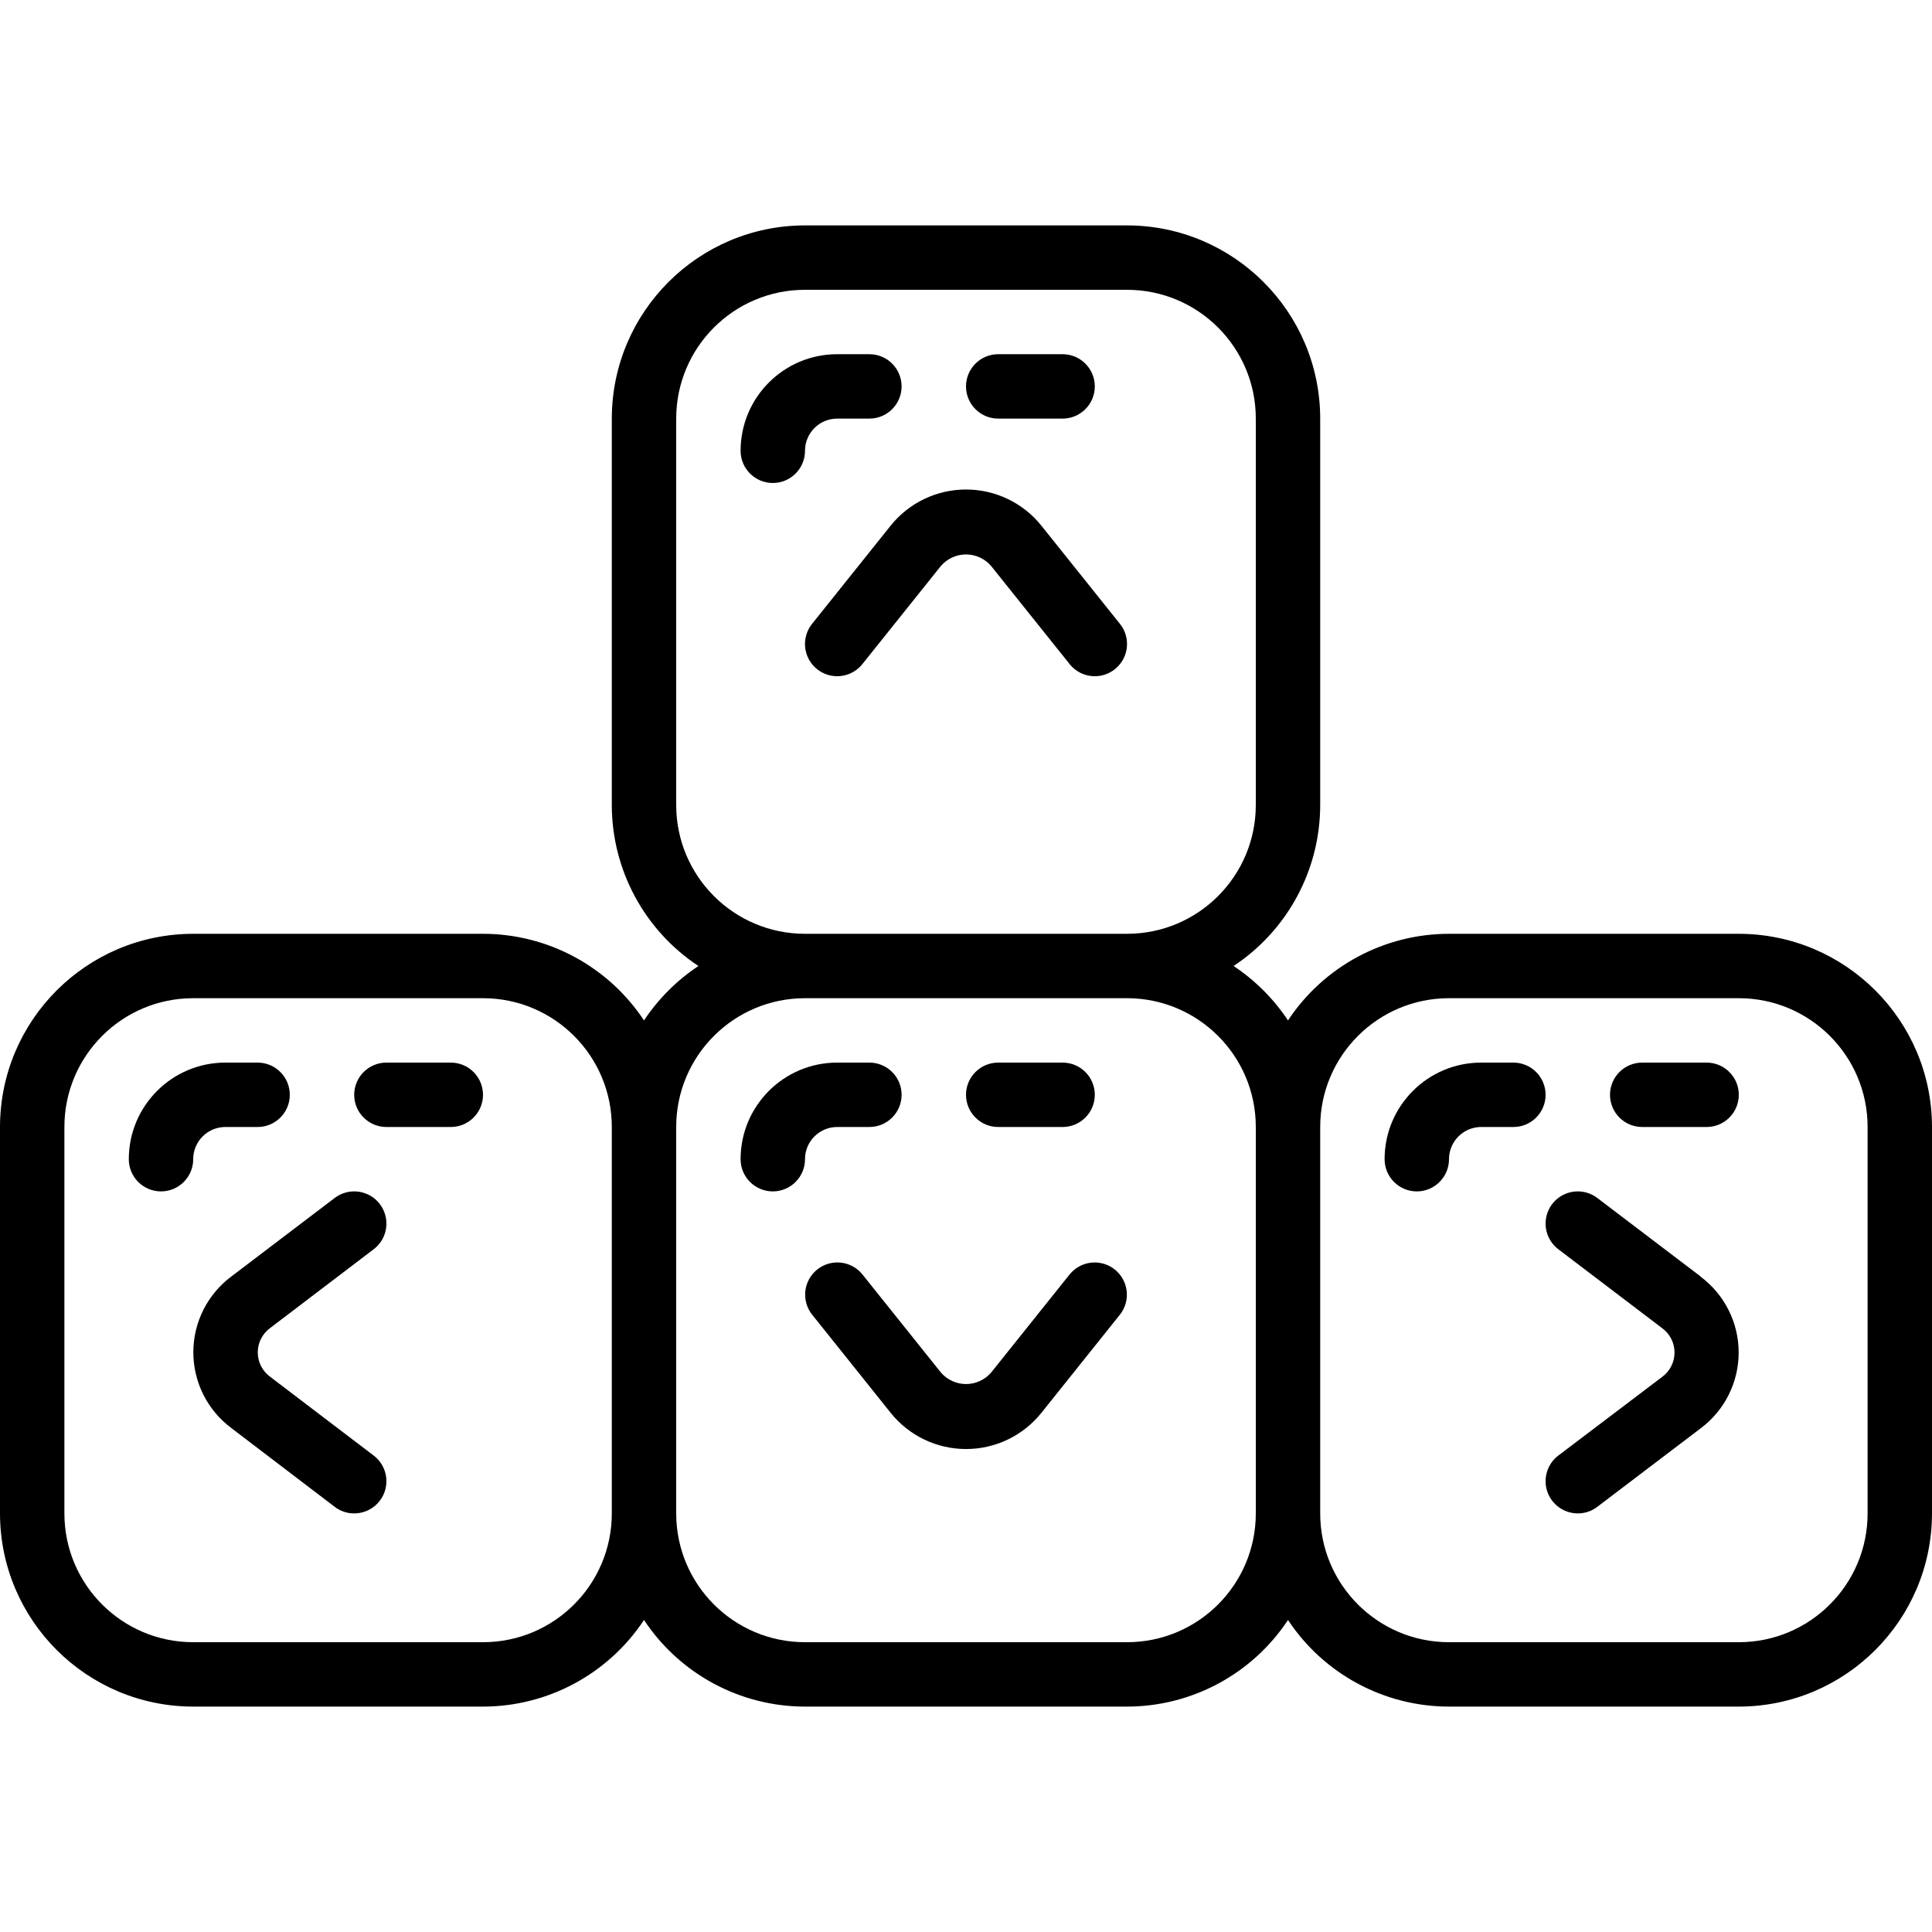
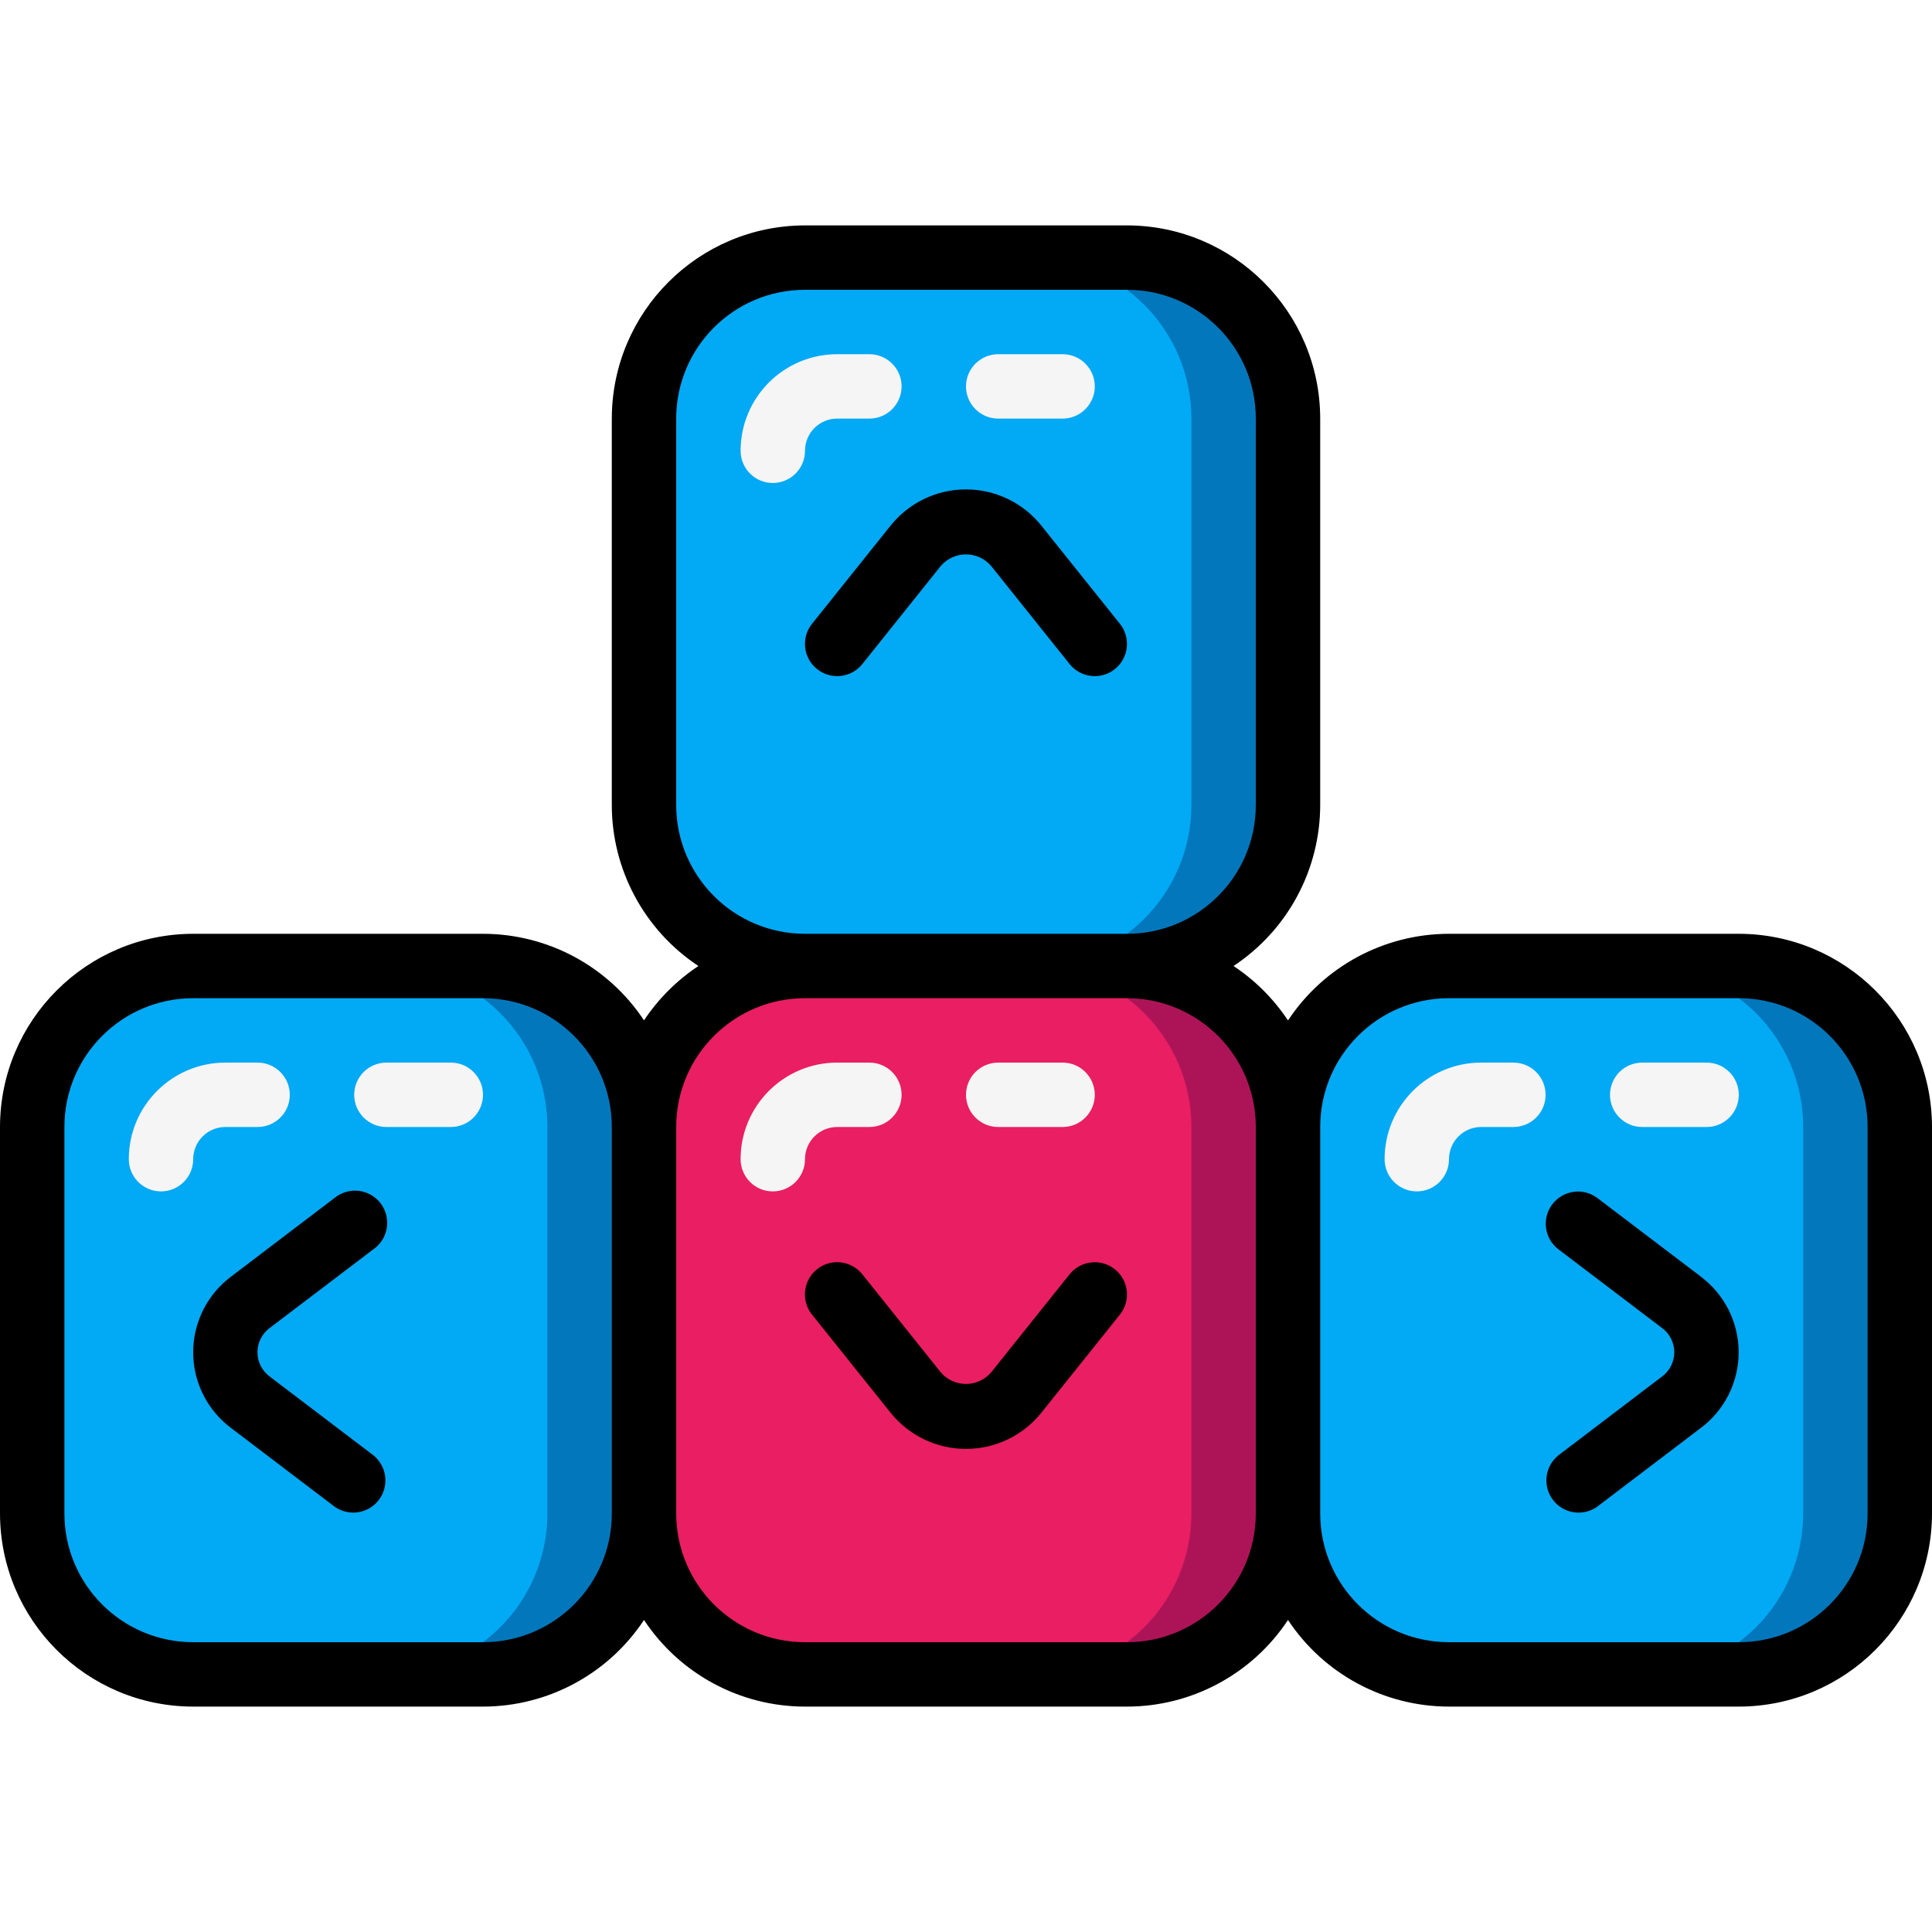
<svg xmlns="http://www.w3.org/2000/svg" height="512" viewBox="0 0 60 46" width="512">
  <g id="Page-1" fill="none" fill-rule="evenodd">
-     <g id="039---Cursor-Keyboard" fill="rgb(0,0,0)" fill-rule="nonzero">
-       <path id="Shape" d="m26 6h1c.552 0 1-.448 1-1s-.448-1-1-1h-1c-1.657 0-3 1.343-3 3 0 .552.448 1 1 1s1-.448 1-1 .448-1 1-1z" />
-       <path id="Shape" d="m54 22h-9c-2.012.001-3.89 1.012-5 2.69-.445-.67-1.02-1.245-1.69-1.69 1.678-1.11 2.689-2.988 2.69-5v-12c-.003-3.312-2.688-5.997-6-6h-10c-3.312.003-5.997 2.688-6 6v12c.001 2.012 1.012 3.89 2.69 5-.67.445-1.245 1.02-1.69 1.69-1.11-1.678-2.988-2.689-5-2.69h-9c-3.312.003-5.997 2.688-6 6v12c.003 3.312 2.688 5.997 6 6h9c2.012-.001 3.89-1.012 5-2.69 1.11 1.678 2.988 2.689 5 2.69h10c2.012-.001 3.89-1.012 5-2.69 1.11 1.678 2.988 2.689 5 2.69h9c3.312-.003 5.997-2.688 6-6v-12c-.003-3.312-2.688-5.997-6-6zm-33-4v-12c0-2.209 1.791-4 4-4h10c2.209 0 4 1.791 4 4v12c0 2.209-1.791 4-4 4h-10c-2.209 0-4-1.791-4-4zm-6 26h-9c-2.209 0-4-1.791-4-4v-12c0-2.209 1.791-4 4-4h9c2.209 0 4 1.791 4 4v12c0 2.209-1.791 4-4 4zm20 0h-10c-2.209 0-4-1.791-4-4v-12c0-2.209 1.791-4 4-4h10c2.209 0 4 1.791 4 4v12c0 2.209-1.791 4-4 4zm23-4c0 2.209-1.791 4-4 4h-9c-2.209 0-4-1.791-4-4v-12c0-2.209 1.791-4 4-4h9c2.209 0 4 1.791 4 4z" />
-       <path id="Shape" d="m31 6h2c.552 0 1-.448 1-1s-.448-1-1-1h-2c-.552 0-1 .448-1 1s.448 1 1 1z" />
-       <path id="Shape" d="m26 28h1c.552 0 1-.448 1-1s-.448-1-1-1h-1c-1.657 0-3 1.343-3 3 0 .552.448 1 1 1s1-.448 1-1 .448-1 1-1z" />
-       <path id="Shape" d="m31 28h2c.552 0 1-.448 1-1s-.448-1-1-1h-2c-.552 0-1 .448-1 1s.448 1 1 1z" />
-       <path id="Shape" d="m7 28h1c.552 0 1-.448 1-1s-.448-1-1-1h-1c-1.657 0-3 1.343-3 3 0 .552.448 1 1 1s1-.448 1-1 .448-1 1-1z" />
-       <path id="Shape" d="m14 26h-2c-.552 0-1 .448-1 1s.448 1 1 1h2c.552 0 1-.448 1-1s-.448-1-1-1z" />
-       <path id="Shape" d="m47 26h-1c-1.657 0-3 1.343-3 3 0 .552.448 1 1 1s1-.448 1-1 .448-1 1-1h1c.552 0 1-.448 1-1s-.448-1-1-1z" />
-       <path id="Shape" d="m53 26h-2c-.552 0-1 .448-1 1s.448 1 1 1h2c.552 0 1-.448 1-1s-.448-1-1-1z" />
-       <path id="Shape" d="m32.343 9.328c-.569-.712-1.431-1.126-2.343-1.126s-1.774.414-2.343 1.126l-2.438 3.047c-.223.279-.281.656-.151.989.13.333.428.571.781.625.353.054.708-.085.932-.364l2.439-3.048c.195-.227.48-.358.78-.358s.585.131.78.358l2.439 3.048c.223.279.578.418.932.364.353-.054.651-.292.781-.625s.073-.71-.151-.989z" />
-       <path id="Shape" d="m33.219 32.577-2.438 3.048c-.196.227-.481.358-.78.358s-.585-.131-.78-.358l-2.439-3.048c-.346-.427-.972-.495-1.402-.152-.429.343-.501.969-.16 1.401l2.439 3.049c.569.712 1.431 1.126 2.342 1.126s1.773-.414 2.342-1.126l2.438-3.048c.341-.432.269-1.057-.16-1.401-.429-.343-1.056-.276-1.402.152z" />
-       <path id="Shape" d="m11.6 31.8c.286-.214.436-.565.393-.92-.043-.355-.271-.66-.6-.8s-.707-.095-.993.12l-3.21 2.438c-.746.554-1.186 1.429-1.186 2.358s.44 1.804 1.186 2.358l3.21 2.446c.173.131.383.201.6.2.43 0 .813-.275.949-.684.136-.408-.004-.858-.349-1.116l-3.2-2.435c-.248-.176-.395-.461-.395-.765s.147-.589.395-.765z" />
-       <path id="Shape" d="m52.814 32.642-3.214-2.442c-.286-.214-.664-.26-.993-.12-.329.14-.557.445-.6.8-.043.355.107.705.393.92l3.209 2.439c.248.176.395.461.395.765s-.147.589-.395.765l-3.209 2.431c-.344.258-.485.708-.349 1.116.136.408.518.684.949.684.217.001.427-.069.6-.2l3.21-2.438c.746-.554 1.186-1.429 1.186-2.358s-.44-1.804-1.186-2.358z" />
+     <g id="039---Cursor-Keyboard" fill-rule="nonzero">
+       <rect id="Rectangle-path" fill="#02a9f4" height="22" rx="5" width="19" x="1" y="23" />
+       <path id="Shape" d="m15 23h-3c2.761 0 5 2.239 5 5v12c0 2.761-2.239 5-5 5h3c2.761 0 5-2.239 5-5v-12c0-2.761-2.239-5-5-5z" fill="#0377bc" />
+       <rect id="Rectangle-path" fill="#e91e63" height="22" rx="5" width="20" x="20" y="23" />
+       <path id="Shape" d="m35 23h-3c2.761 0 5 2.239 5 5v12c0 2.761-2.239 5-5 5h3c2.761 0 5-2.239 5-5v-12c0-2.761-2.239-5-5-5z" fill="#ad1457" />
+       <rect id="Rectangle-path" fill="#02a9f4" height="22" rx="5" width="20" x="20" y="1" />
+       <path id="Shape" d="m35 1h-3c2.761 0 5 2.239 5 5v12c0 2.761-2.239 5-5 5h3c2.761 0 5-2.239 5-5v-12c0-2.761-2.239-5-5-5z" fill="#0377bc" />
+       <g fill="#f5f5f5">
+         <path id="Shape" d="m24 8c-.552 0-1-.448-1-1 0-1.657 1.343-3 3-3h1c.552 0 1 .448 1 1s-.448 1-1 1h-1c-.552 0-1 .448-1 1 0 .265-.105.52-.293.707s-.442.293-.707.293z" />
+         <path id="Shape" d="m33 6h-2c-.552 0-1-.448-1-1s.448-1 1-1h2c.552 0 1 .448 1 1s-.448 1-1 1z" />
+         <path id="Shape" d="m24 30c-.552 0-1-.448-1-1 0-1.657 1.343-3 3-3h1c.552 0 1 .448 1 1s-.448 1-1 1h-1c-.552 0-1 .448-1 1s-.448 1-1 1z" />
+         <path id="Shape" d="m33 28h-2c-.552 0-1-.448-1-1s.448-1 1-1h2c.552 0 1 .448 1 1s-.448 1-1 1z" />
+         <path id="Shape" d="m5 30c-.552 0-1-.448-1-1 0-1.657 1.343-3 3-3h1c.552 0 1 .448 1 1s-.448 1-1 1h-1c-.552 0-1 .448-1 1s-.448 1-1 1z" />
+         <path id="Shape" d="m14 28h-2c-.552 0-1-.448-1-1s.448-1 1-1h2c.552 0 1 .448 1 1s-.448 1-1 1z" />
+       </g>
+       <rect id="Rectangle-path" fill="#02a9f4" height="22" rx="5" width="19" x="40" y="23" />
+       <path id="Shape" d="m54 23h-3c2.761 0 5 2.239 5 5v12c0 2.761-2.239 5-5 5h3c2.761 0 5-2.239 5-5v-12c0-1.326-.527-2.598-1.464-3.536s-2.209-1.464-3.536-1.464z" fill="#0377bc" />
+       <path id="Shape" d="m44 30c-.552 0-1-.448-1-1 0-1.657 1.343-3 3-3h1c.552 0 1 .448 1 1s-.448 1-1 1h-1c-.552 0-1 .448-1 1s-.448 1-1 1z" fill="#f5f5f5" />
+       <path id="Shape" d="m53 28h-2c-.552 0-1-.448-1-1s.448-1 1-1h2c.552 0 1 .448 1 1s-.448 1-1 1z" fill="#f5f5f5" />
+       <path id="Shape" d="m54 22h-9c-2.012.002-3.89 1.012-5 2.691-.446-.671-1.021-1.246-1.692-1.691 1.679-1.11 2.69-2.987 2.692-5v-12c-.004-3.312-2.688-5.996-6-6h-10c-3.312.004-5.996 2.688-6 6v12c.001 2.012 1.012 3.89 2.69 5-.67.445-1.245 1.019-1.69 1.688-1.111-1.678-2.988-2.687-5-2.688h-9c-3.312.004-5.996 2.688-6 6v12c.003 3.312 2.688 5.997 6 6h9c2.012-.001 3.89-1.012 5-2.69 1.11 1.678 2.988 2.689 5 2.69h10c2.012-.001 3.89-1.012 5-2.69 1.11 1.678 2.988 2.689 5 2.69h9c3.312-.004 5.996-2.688 6-6v-12c-.004-3.312-2.688-5.996-6-6zm-33-4v-12c0-2.209 1.791-4 4-4h10c2.209 0 4 1.791 4 4v12c0 2.209-1.791 4-4 4h-10c-2.209 0-4-1.791-4-4zm-6 26h-9c-2.209 0-4-1.791-4-4v-12c0-2.209 1.791-4 4-4h9c2.209 0 4 1.791 4 4v12c0 2.209-1.791 4-4 4zm20 0h-10c-2.209 0-4-1.791-4-4v-12c0-2.209 1.791-4 4-4h10c2.209 0 4 1.791 4 4v12c0 2.209-1.791 4-4 4zm23-4c0 2.209-1.791 4-4 4h-9c-2.209 0-4-1.791-4-4v-12c0-2.209 1.791-4 4-4h9c2.209 0 4 1.791 4 4z" fill="#000" />
+       <path id="Shape" d="m32.341 9.325c-.569-.712-1.431-1.126-2.342-1.126s-1.773.414-2.342 1.126l-2.439 3.048c-.345.432-.275 1.061.157 1.406s1.061.275 1.406-.157l2.438-3.048c.196-.227.481-.357.78-.357s.584.13.78.357l2.438 3.048c.345.432.974.502 1.406.157s.502-.974.157-1.406z" fill="#000" />
+       <path id="Shape" d="m33.217 32.575-2.437 3.047c-.196.227-.481.358-.781.358s-.585-.131-.781-.358l-2.438-3.047c-.223-.279-.578-.418-.932-.365-.353.054-.651.292-.781.625-.13.333-.073.71.15.989l2.44 3.048c.569.711 1.431 1.125 2.342 1.125s1.773-.414 2.342-1.125l2.439-3.047c.345-.432.275-1.061-.157-1.406s-1.061-.275-1.406.157z" fill="#000" />
+       <path id="Shape" d="m11.6 31.794c.299-.21.459-.567.418-.93-.041-.363-.277-.675-.615-.813-.338-.138-.725-.081-1.009.149l-3.21 2.44c-.745.554-1.185 1.429-1.185 2.357s.439 1.803 1.185 2.357l3.21 2.439c.441.31 1.048.215 1.373-.214.325-.43.251-1.04-.167-1.38l-3.21-2.438c-.247-.177-.394-.462-.394-.765s.147-.589.394-.765z" fill="#000" />
+       <path id="Shape" d="m52.813 32.64-3.213-2.44c-.44-.325-1.06-.236-1.391.2-.331.436-.25 1.057.182 1.393l3.21 2.438c.248.176.395.461.395.765s-.147.589-.395.765l-3.207 2.438c-.418.34-.492.95-.167 1.38.325.43.932.525 1.373.214l3.21-2.439c.746-.554 1.186-1.428 1.186-2.357s-.44-1.804-1.186-2.357z" fill="#000" />
    </g>
  </g>
</svg>
